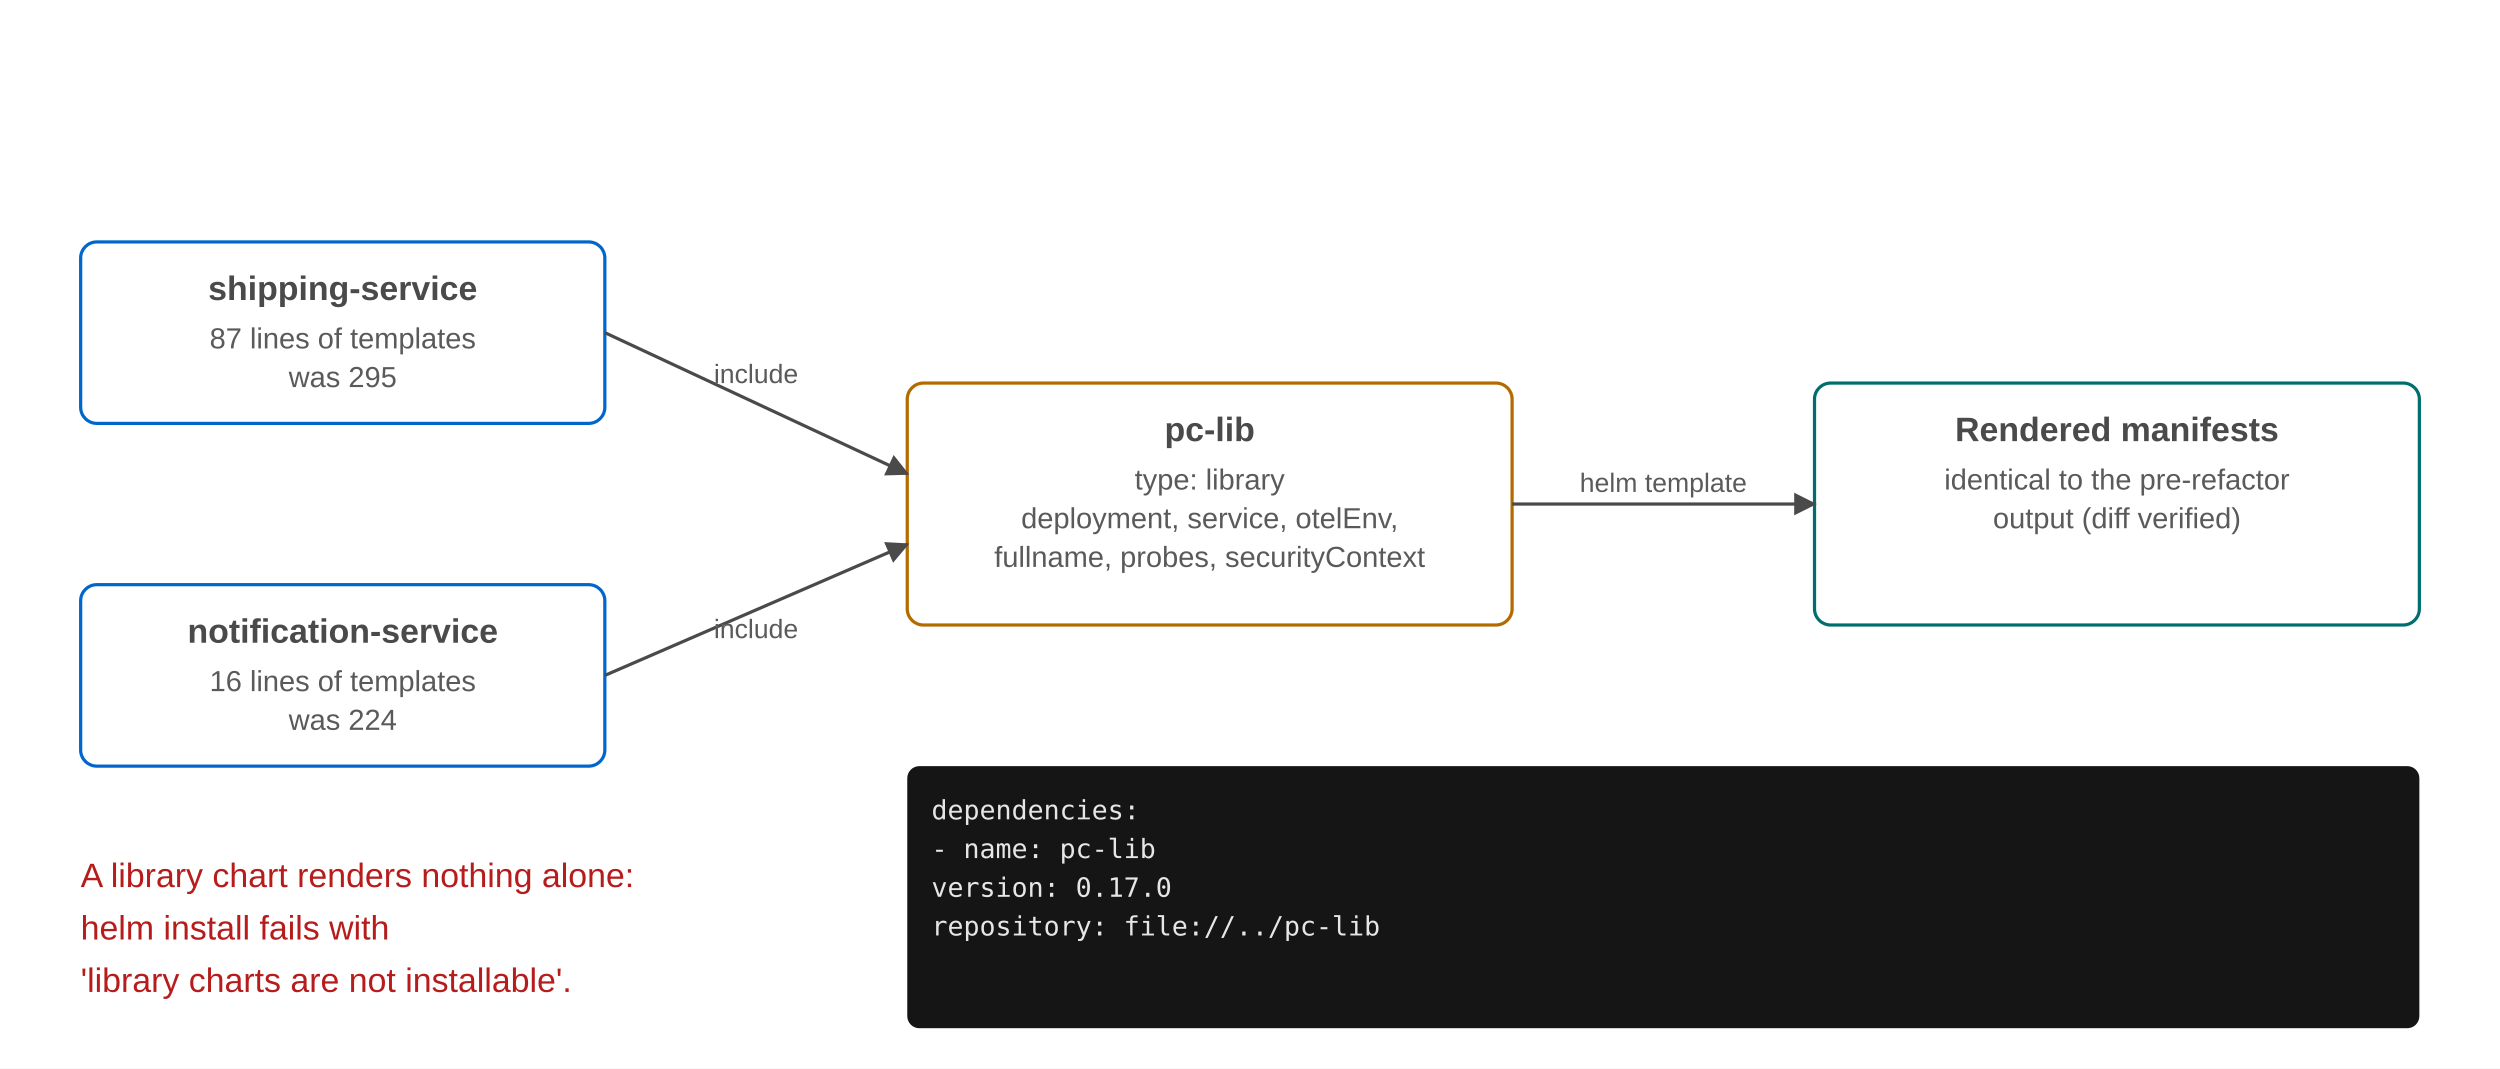
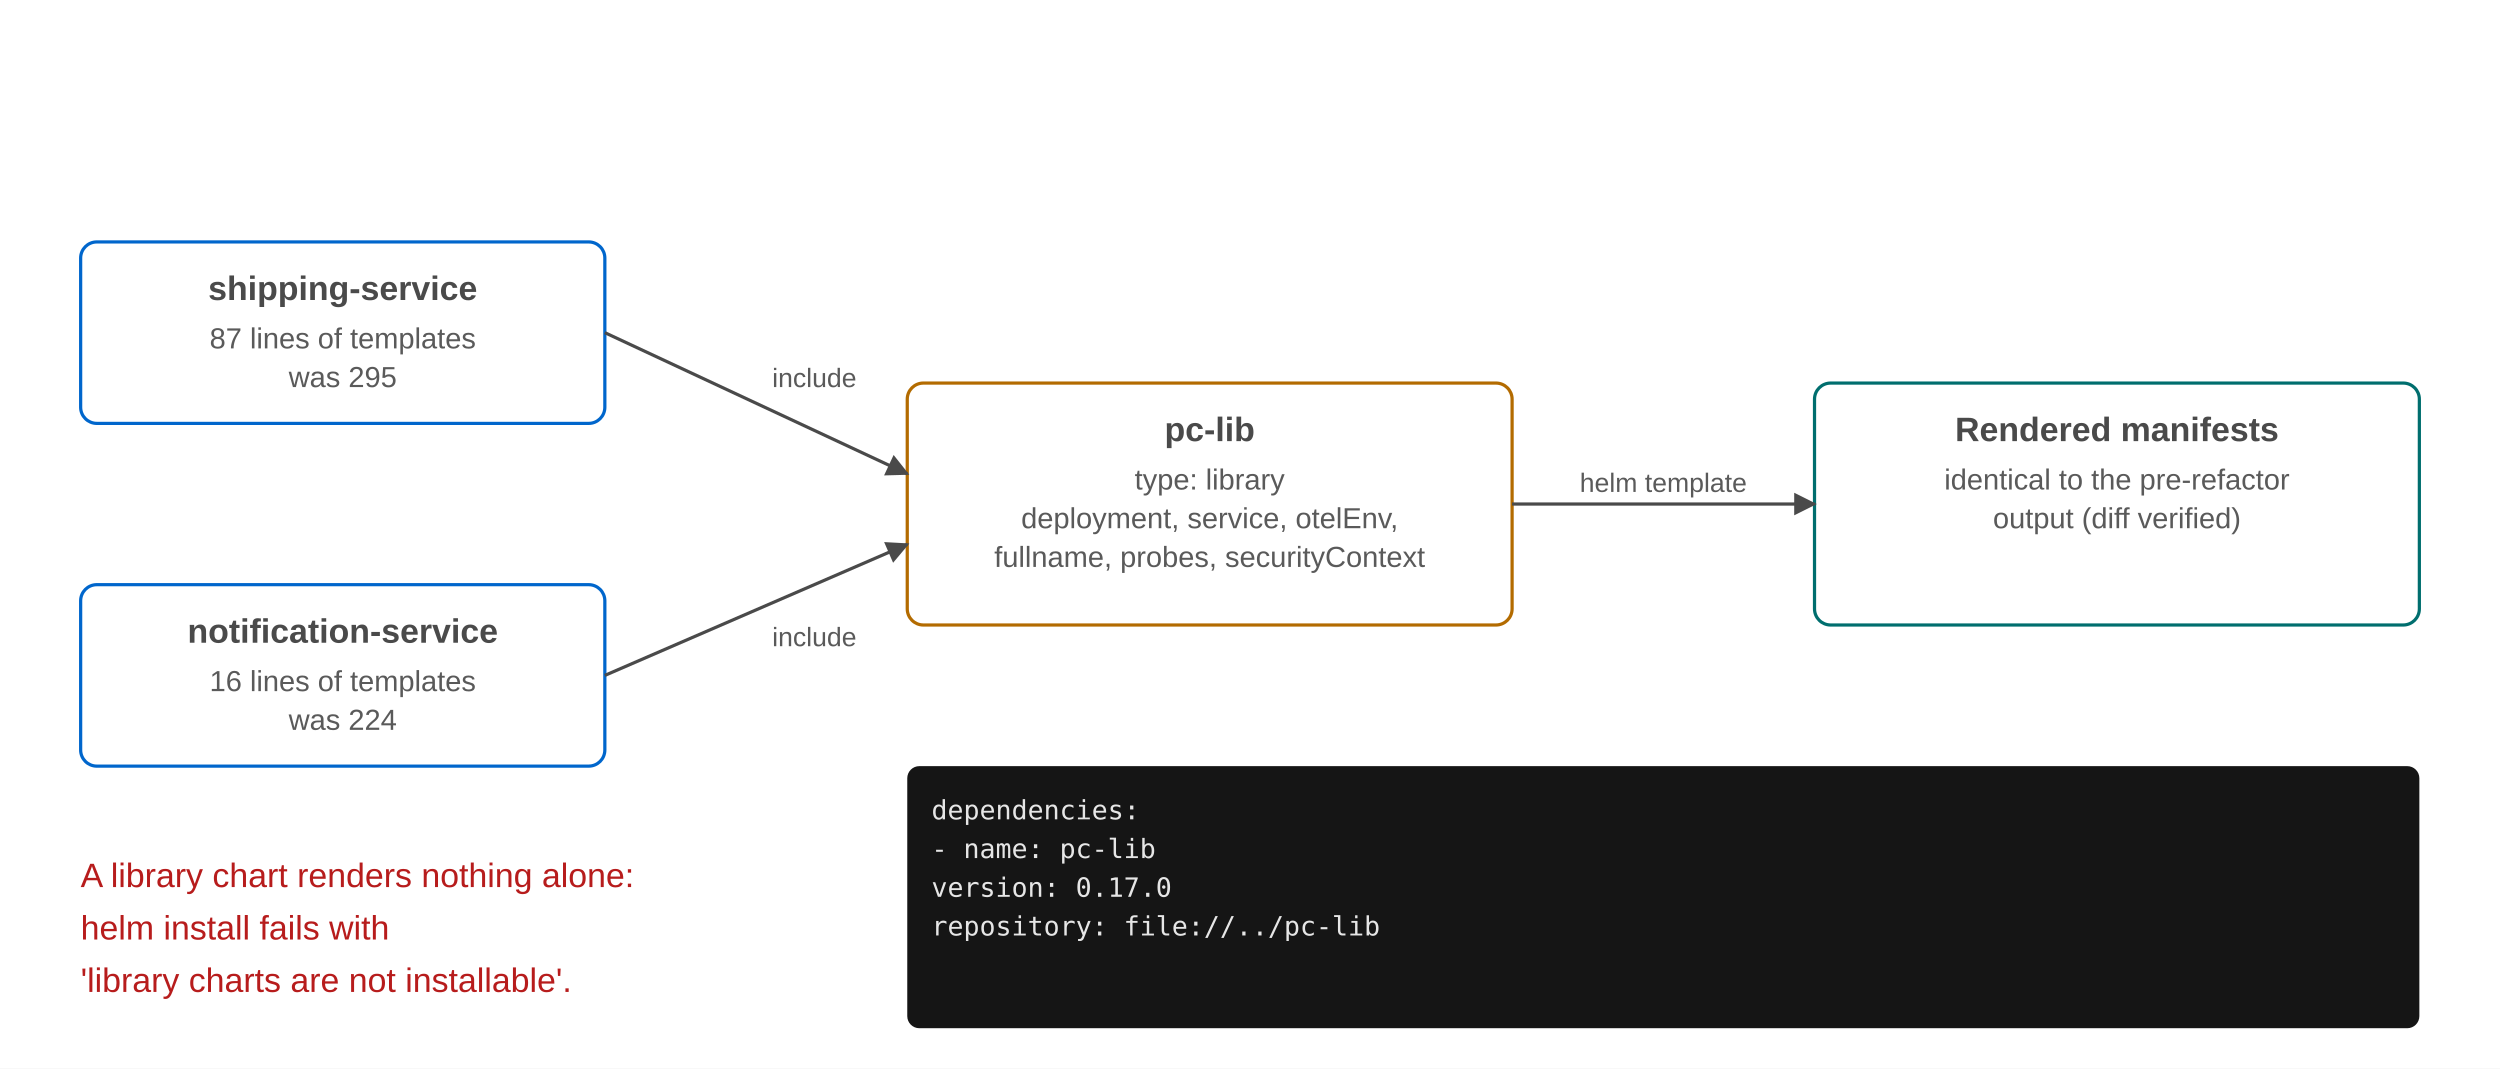
<svg xmlns="http://www.w3.org/2000/svg" viewBox="0 0 1240 530" width="1240" height="530">
  <defs>
    <marker id="_arrow_neutral_0" viewBox="0 0 10 10" refX="9" refY="5" markerWidth="7" markerHeight="7" orient="auto-start-reverse">
      <path d="M 0 0 L 10 5 L 0 10 z" fill="#4A4A4A" />
    </marker>
  </defs>
  <rect x="0" y="0" width="1240" height="530" fill="#FFFFFF" />
  <rect x="40" y="120" width="260" height="90" rx="8" ry="8" fill="#FFFFFF" stroke="#0066CC" stroke-width="1.6" />
  <text x="170.0" y="148.8" font-family="Overpass, Red Hat Text, Arial, sans-serif" font-size="16.8" font-weight="600" fill="#4A4A4A" text-anchor="middle">shipping-service</text>
  <text x="170.0" y="172.8" font-family="Red Hat Text, Arial, sans-serif" font-size="14.4" fill="#5A5A5A" text-anchor="middle">87 lines of templates</text>
  <text x="170.0" y="192.0" font-family="Red Hat Text, Arial, sans-serif" font-size="14.4" fill="#5A5A5A" text-anchor="middle">was 295</text>
  <rect x="40" y="290" width="260" height="90" rx="8" ry="8" fill="#FFFFFF" stroke="#0066CC" stroke-width="1.6" />
  <text x="170.0" y="318.8" font-family="Overpass, Red Hat Text, Arial, sans-serif" font-size="16.8" font-weight="600" fill="#4A4A4A" text-anchor="middle">notification-service</text>
  <text x="170.0" y="342.8" font-family="Red Hat Text, Arial, sans-serif" font-size="14.4" fill="#5A5A5A" text-anchor="middle">16 lines of templates</text>
  <text x="170.0" y="362.0" font-family="Red Hat Text, Arial, sans-serif" font-size="14.4" fill="#5A5A5A" text-anchor="middle">was 224</text>
  <rect x="450" y="190" width="300" height="120" rx="8" ry="8" fill="#FFFFFF" stroke="#B36B00" stroke-width="1.6" />
  <text x="600.0" y="218.8" font-family="Overpass, Red Hat Text, Arial, sans-serif" font-size="16.8" font-weight="600" fill="#4A4A4A" text-anchor="middle">pc-lib</text>
  <text x="600.0" y="242.8" font-family="Red Hat Text, Arial, sans-serif" font-size="14.4" fill="#5A5A5A" text-anchor="middle">type: library</text>
  <text x="600.0" y="262.0" font-family="Red Hat Text, Arial, sans-serif" font-size="14.4" fill="#5A5A5A" text-anchor="middle">deployment, service, otelEnv,</text>
  <text x="600.0" y="281.2" font-family="Red Hat Text, Arial, sans-serif" font-size="14.4" fill="#5A5A5A" text-anchor="middle">fullname, probes, securityContext</text>
  <rect x="900" y="190" width="300" height="120" rx="8" ry="8" fill="#FFFFFF" stroke="#006E6E" stroke-width="1.6" />
  <text x="1050.0" y="218.8" font-family="Overpass, Red Hat Text, Arial, sans-serif" font-size="16.8" font-weight="600" fill="#4A4A4A" text-anchor="middle">Rendered manifests</text>
  <text x="1050.0" y="242.8" font-family="Red Hat Text, Arial, sans-serif" font-size="14.4" fill="#5A5A5A" text-anchor="middle">identical to the pre-refactor</text>
  <text x="1050.0" y="262.0" font-family="Red Hat Text, Arial, sans-serif" font-size="14.4" fill="#5A5A5A" text-anchor="middle">output (diff verified)</text>
  <line x1="300" y1="165" x2="450" y2="235" stroke="#4A4A4A" stroke-width="1.6" marker-end="url(#_arrow_neutral_0)" />
-   <text x="375.0" y="190.0" font-family="Red Hat Text, Arial, sans-serif" font-size="13.2" fill="#5A5A5A" text-anchor="middle">include</text>
+   <text x="383.0" y="192.0" font-family="Red Hat Text, Arial, sans-serif" font-size="13.2" fill="#5A5A5A" text-anchor="start">include</text>
  <line x1="300" y1="335" x2="450" y2="270" stroke="#4A4A4A" stroke-width="1.6" marker-end="url(#_arrow_neutral_0)" />
-   <text x="375.0" y="316.5" font-family="Red Hat Text, Arial, sans-serif" font-size="13.2" fill="#5A5A5A" text-anchor="middle">include</text>
+   <text x="383.0" y="320.5" font-family="Red Hat Text, Arial, sans-serif" font-size="13.2" fill="#5A5A5A" text-anchor="start">include</text>
  <line x1="750" y1="250" x2="900" y2="250" stroke="#4A4A4A" stroke-width="1.6" marker-end="url(#_arrow_neutral_0)" />
  <text x="825.0" y="244.0" font-family="Red Hat Text, Arial, sans-serif" font-size="13.2" fill="#5A5A5A" text-anchor="middle">helm template</text>
  <rect x="450" y="380" width="750" height="130" rx="6" ry="6" fill="#151515" />
  <text x="462" y="406.4" font-family="Red Hat Mono, Menlo, monospace" font-size="13.2" fill="#E6E6E6">dependencies:</text>
  <text x="462" y="425.6" font-family="Red Hat Mono, Menlo, monospace" font-size="13.2" fill="#E6E6E6">  - name: pc-lib</text>
  <text x="462" y="444.8" font-family="Red Hat Mono, Menlo, monospace" font-size="13.2" fill="#E6E6E6">    version: 0.17.0</text>
  <text x="462" y="464.0" font-family="Red Hat Mono, Menlo, monospace" font-size="13.2" fill="#E6E6E6">    repository: file://../pc-lib</text>
  <text x="40" y="440" font-family="Overpass, Red Hat Text, Arial, sans-serif" font-size="16.8" font-weight="normal" fill="#B71C1C" text-anchor="start">A library chart renders nothing alone:</text>
  <text x="40" y="466" font-family="Overpass, Red Hat Text, Arial, sans-serif" font-size="16.8" font-weight="normal" fill="#B71C1C" text-anchor="start">helm install fails with</text>
  <text x="40" y="492" font-family="Overpass, Red Hat Text, Arial, sans-serif" font-size="16.8" font-weight="normal" fill="#B71C1C" text-anchor="start">'library charts are not installable'.</text>
</svg>
